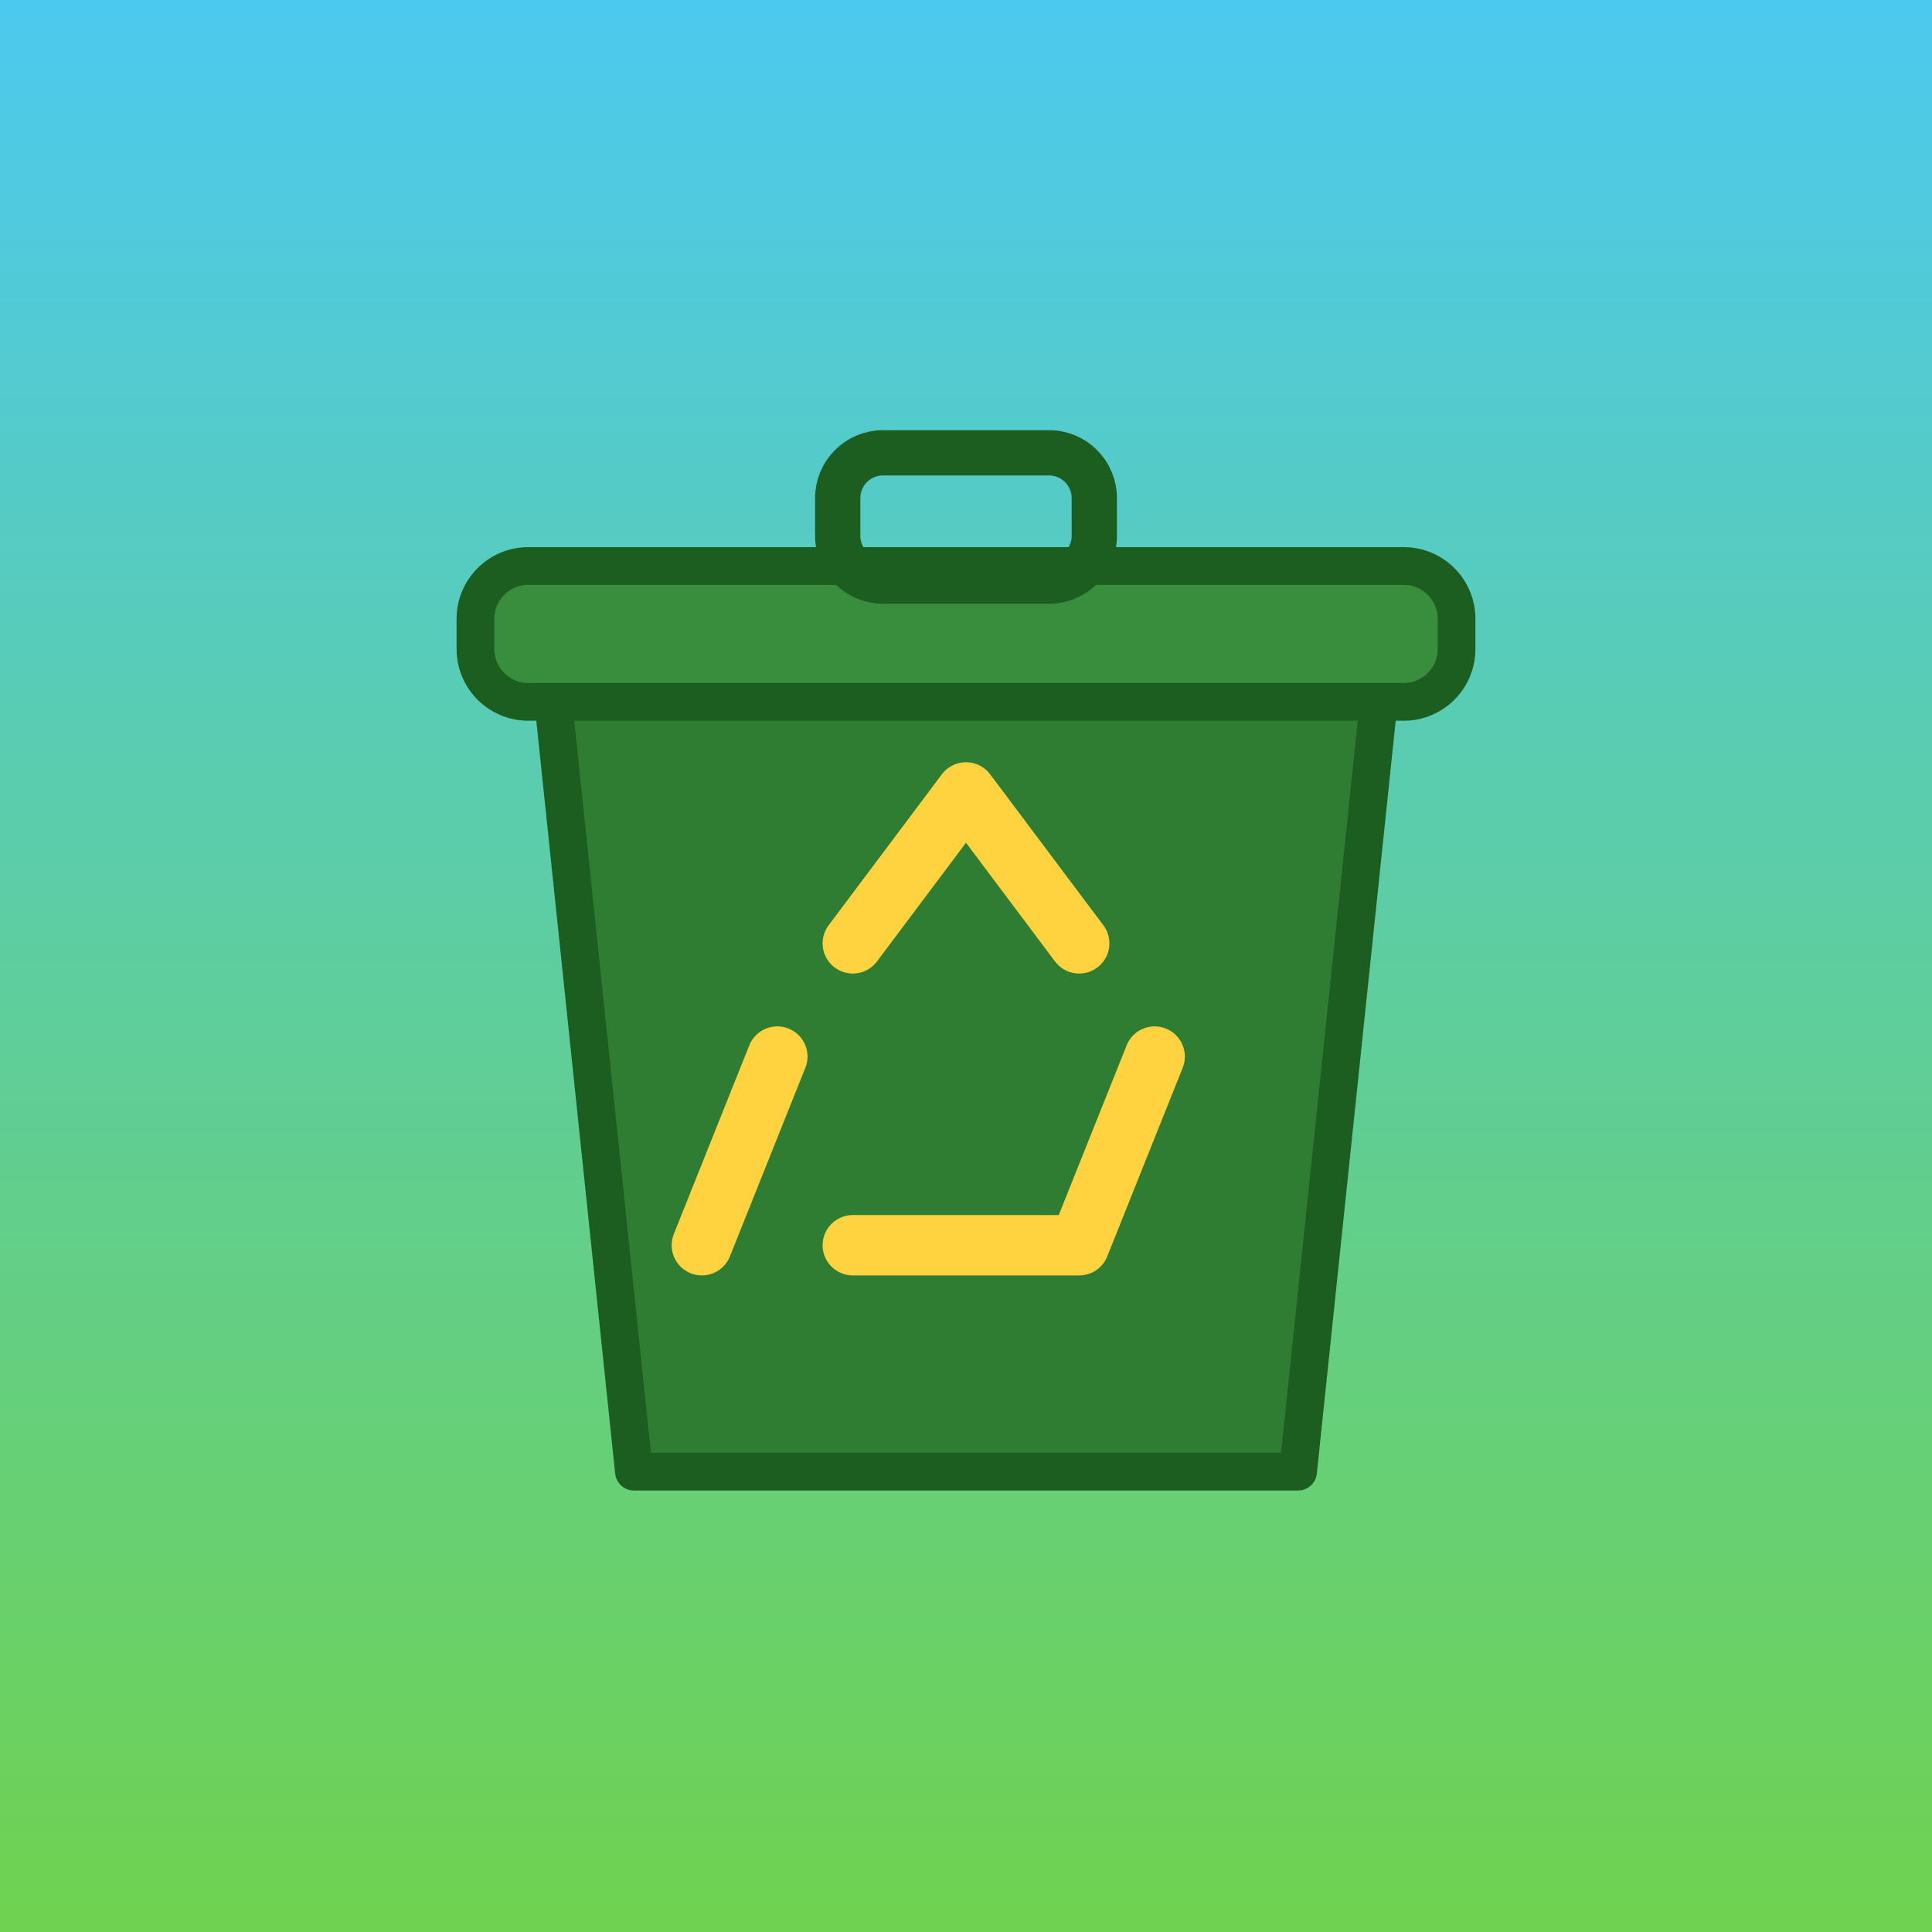
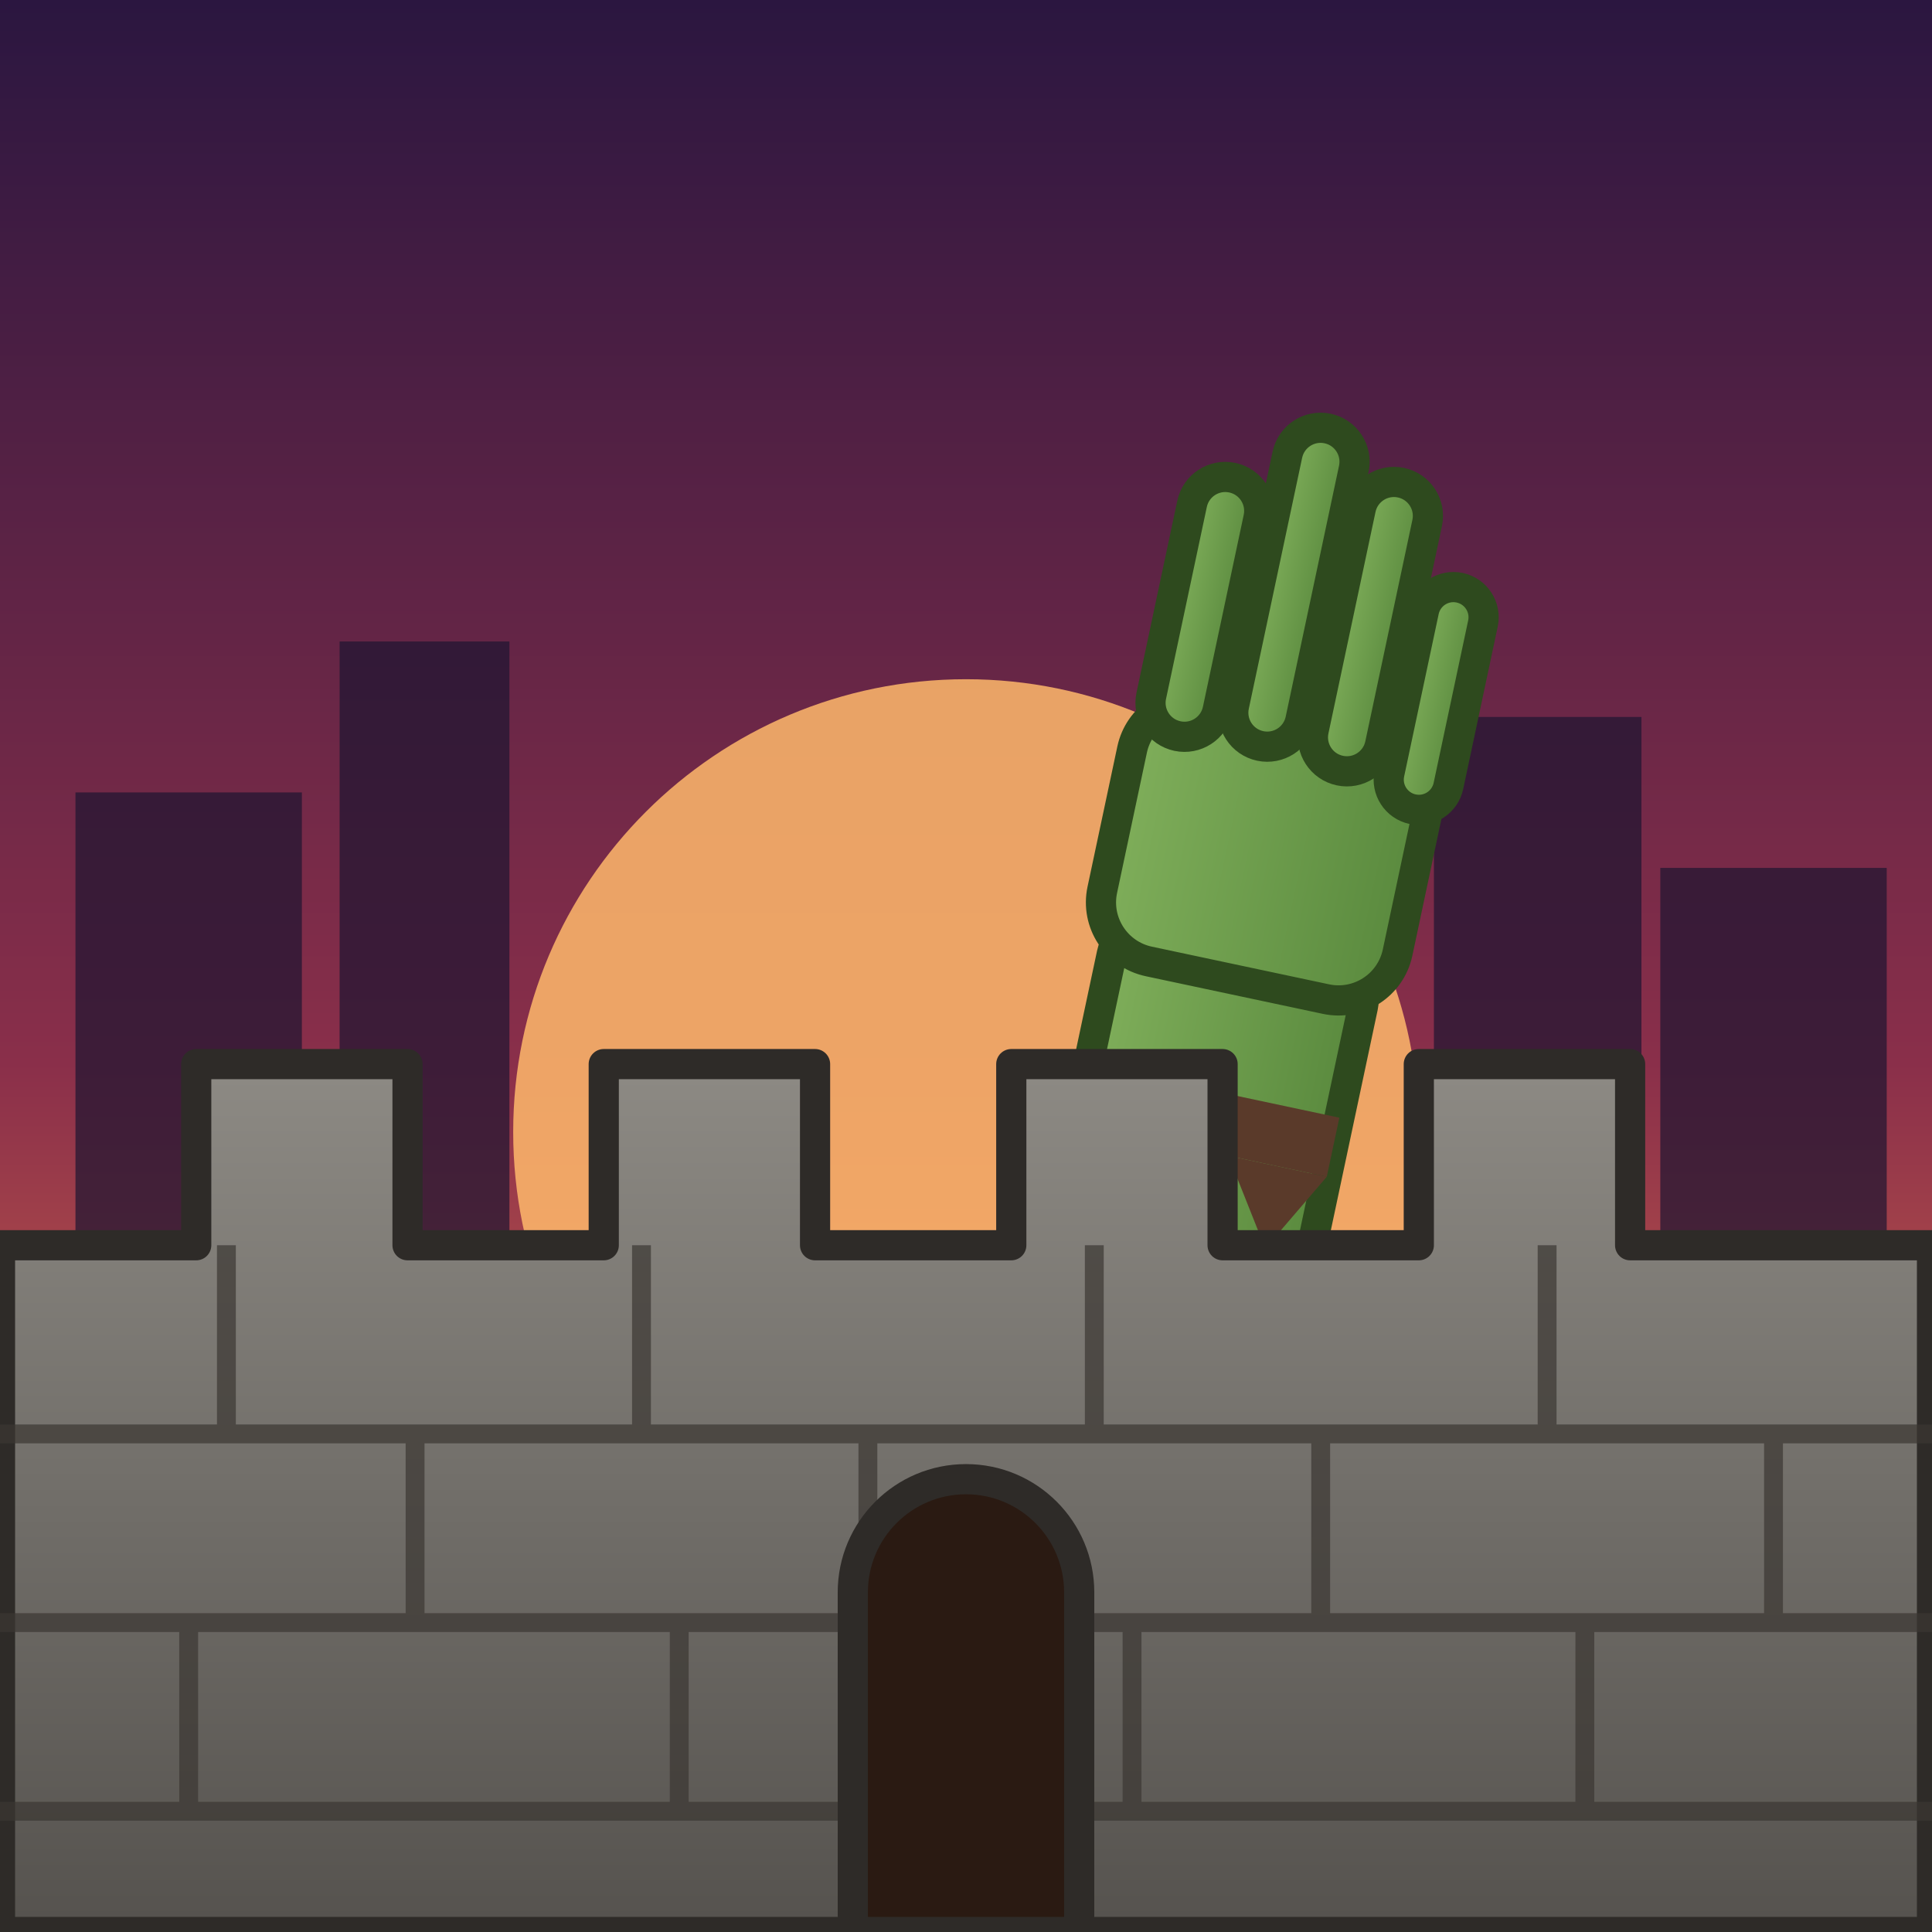
<svg xmlns="http://www.w3.org/2000/svg" viewBox="0 0 512 512">
  <defs>
-     <linearGradient id="g" x1="0" y1="0" x2="0" y2="1">
-       <stop offset="0" stop-color="#4cc9f0" />
-       <stop offset="1" stop-color="#6fd24f" />
+     <linearGradient id="sky" x1="0" y1="0" x2="0" y2="1">
+       <stop offset="0" stop-color="#2a1640" />
+       <stop offset=".55" stop-color="#8a2f4a" />
+       <stop offset="1" stop-color="#ff8a4c" />
+     </linearGradient>
+     <linearGradient id="st" x1="0" y1="0" x2="0" y2="1">
+       <stop offset="0" stop-color="#8d8a84" />
+       <stop offset="1" stop-color="#55524e" />
+     </linearGradient>
+     <linearGradient id="sk" x1="0" y1="0" x2="1" y2="0">
+       <stop offset="0" stop-color="#7fae5a" />
+       <stop offset="1" stop-color="#5a8a3e" />
    </linearGradient>
  </defs>
-   <rect width="512" height="512" fill="url(#g)" />
-   <g transform="translate(256 270)">
-     <path d="M-110 -90 h220 l-22 210 h-176 z" fill="#2e7d32" stroke="#1b5e20" stroke-width="10" stroke-linejoin="round" />
-     <rect x="-130" y="-120" width="260" height="36" rx="14" fill="#388e3c" stroke="#1b5e20" stroke-width="10" />
-     <rect x="-34" y="-150" width="68" height="34" rx="12" fill="none" stroke="#1b5e20" stroke-width="12" />
-     <g fill="none" stroke="#ffd23f" stroke-width="16" stroke-linecap="round" stroke-linejoin="round">
-       <path d="M-30 -20 l30 -40 l30 40" />
-       <path d="M50 10 l-20 50 h-60" />
-       <path d="M-50 10 l-20 50" />
+   <rect width="512" height="512" fill="url(#sky)" />
+   <circle cx="256" cy="300" r="120" fill="#ffb86b" opacity=".85" />
+   <g fill="#1d1430" opacity=".7">
+     <rect x="20" y="210" width="60" height="120" />
+     <rect x="90" y="170" width="45" height="160" />
+     <rect x="380" y="190" width="55" height="140" />
+     <rect x="440" y="230" width="60" height="100" />
+   </g>
+   <g transform="translate(330 250) rotate(12)">
+     <rect x="-34" y="0" width="68" height="110" rx="10" fill="url(#sk)" stroke="#2e4a1e" stroke-width="8" />
+     <rect x="-40" y="-60" width="80" height="70" rx="16" fill="url(#sk)" stroke="#2e4a1e" stroke-width="8" />
+     <g fill="url(#sk)" stroke="#2e4a1e" stroke-width="8">
+       <rect x="-38" y="-120" width="18" height="70" rx="9" />
+       <rect x="-16" y="-138" width="18" height="86" rx="9" />
+       <rect x="6" y="-128" width="18" height="78" rx="9" />
+       <rect x="28" y="-104" width="16" height="60" rx="8" />
    </g>
+     <rect x="-34" y="40" width="68" height="16" fill="#5a3a2a" />
+     <path d="M-34 56 l12 22 l10 -18 l12 20 l10 -20 l12 18 l12 -22z" fill="#5a3a2a" />
  </g>
+   <g stroke="#2e2b28" stroke-width="8" stroke-linejoin="round">
+     <path d="M0 330 h52 v-48 h56 v48 h52 v-48 h56 v48 h52 v-48 h56 v48 h52 v-48 h56 v48 h80 v182 h-512z" fill="url(#st)" />
+   </g>
+   <g stroke="#3a3632" stroke-width="5" opacity=".7">
+     <path d="M0 380 H512 M0 430 H512 M0 480 H512" />
+     <path d="M60 330 V380 M170 330 V380 M290 330 V380 M410 330 V380 M110 380 V430 M230 380 V430 M350 380 V430 M470 380 V430 M50 430 V480 M180 430 V480 M300 430 V480 M420 430 V480" />
+   </g>
+   <path d="M226 512 v-90 a30 30 0 0 1 60 0 v90z" fill="#2a1a12" stroke="#2e2b28" stroke-width="8" />
</svg>
